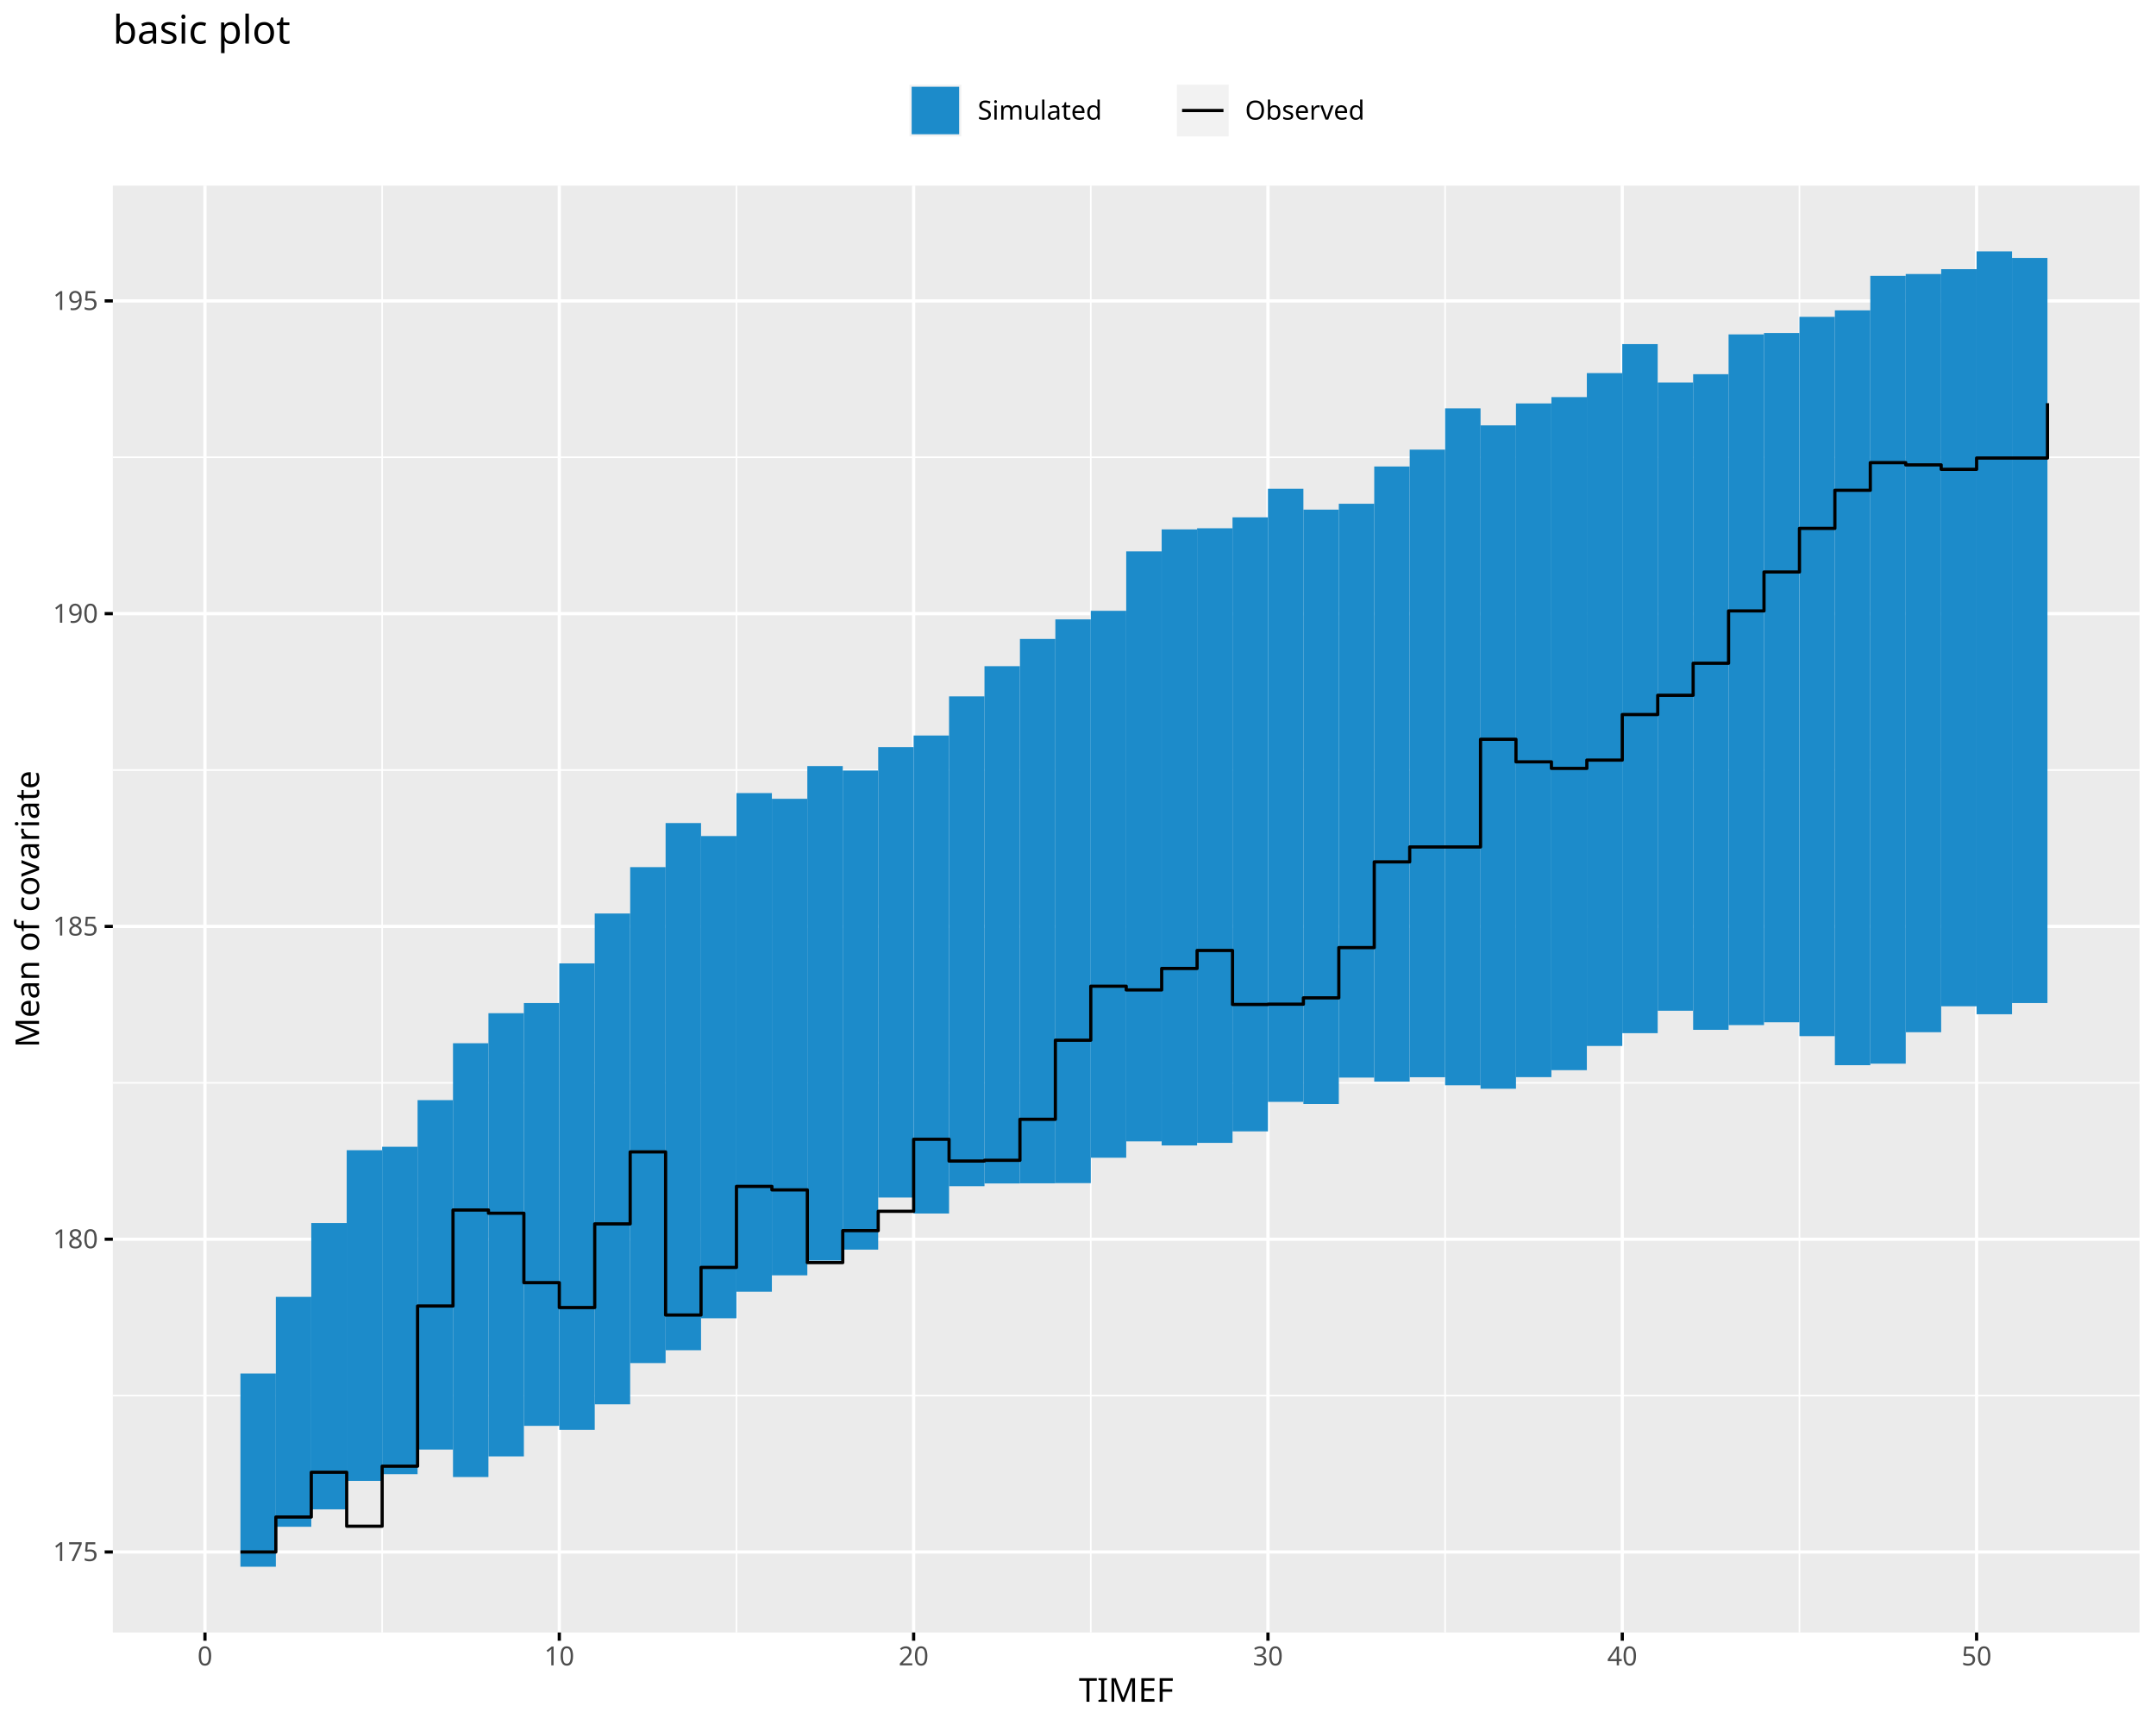
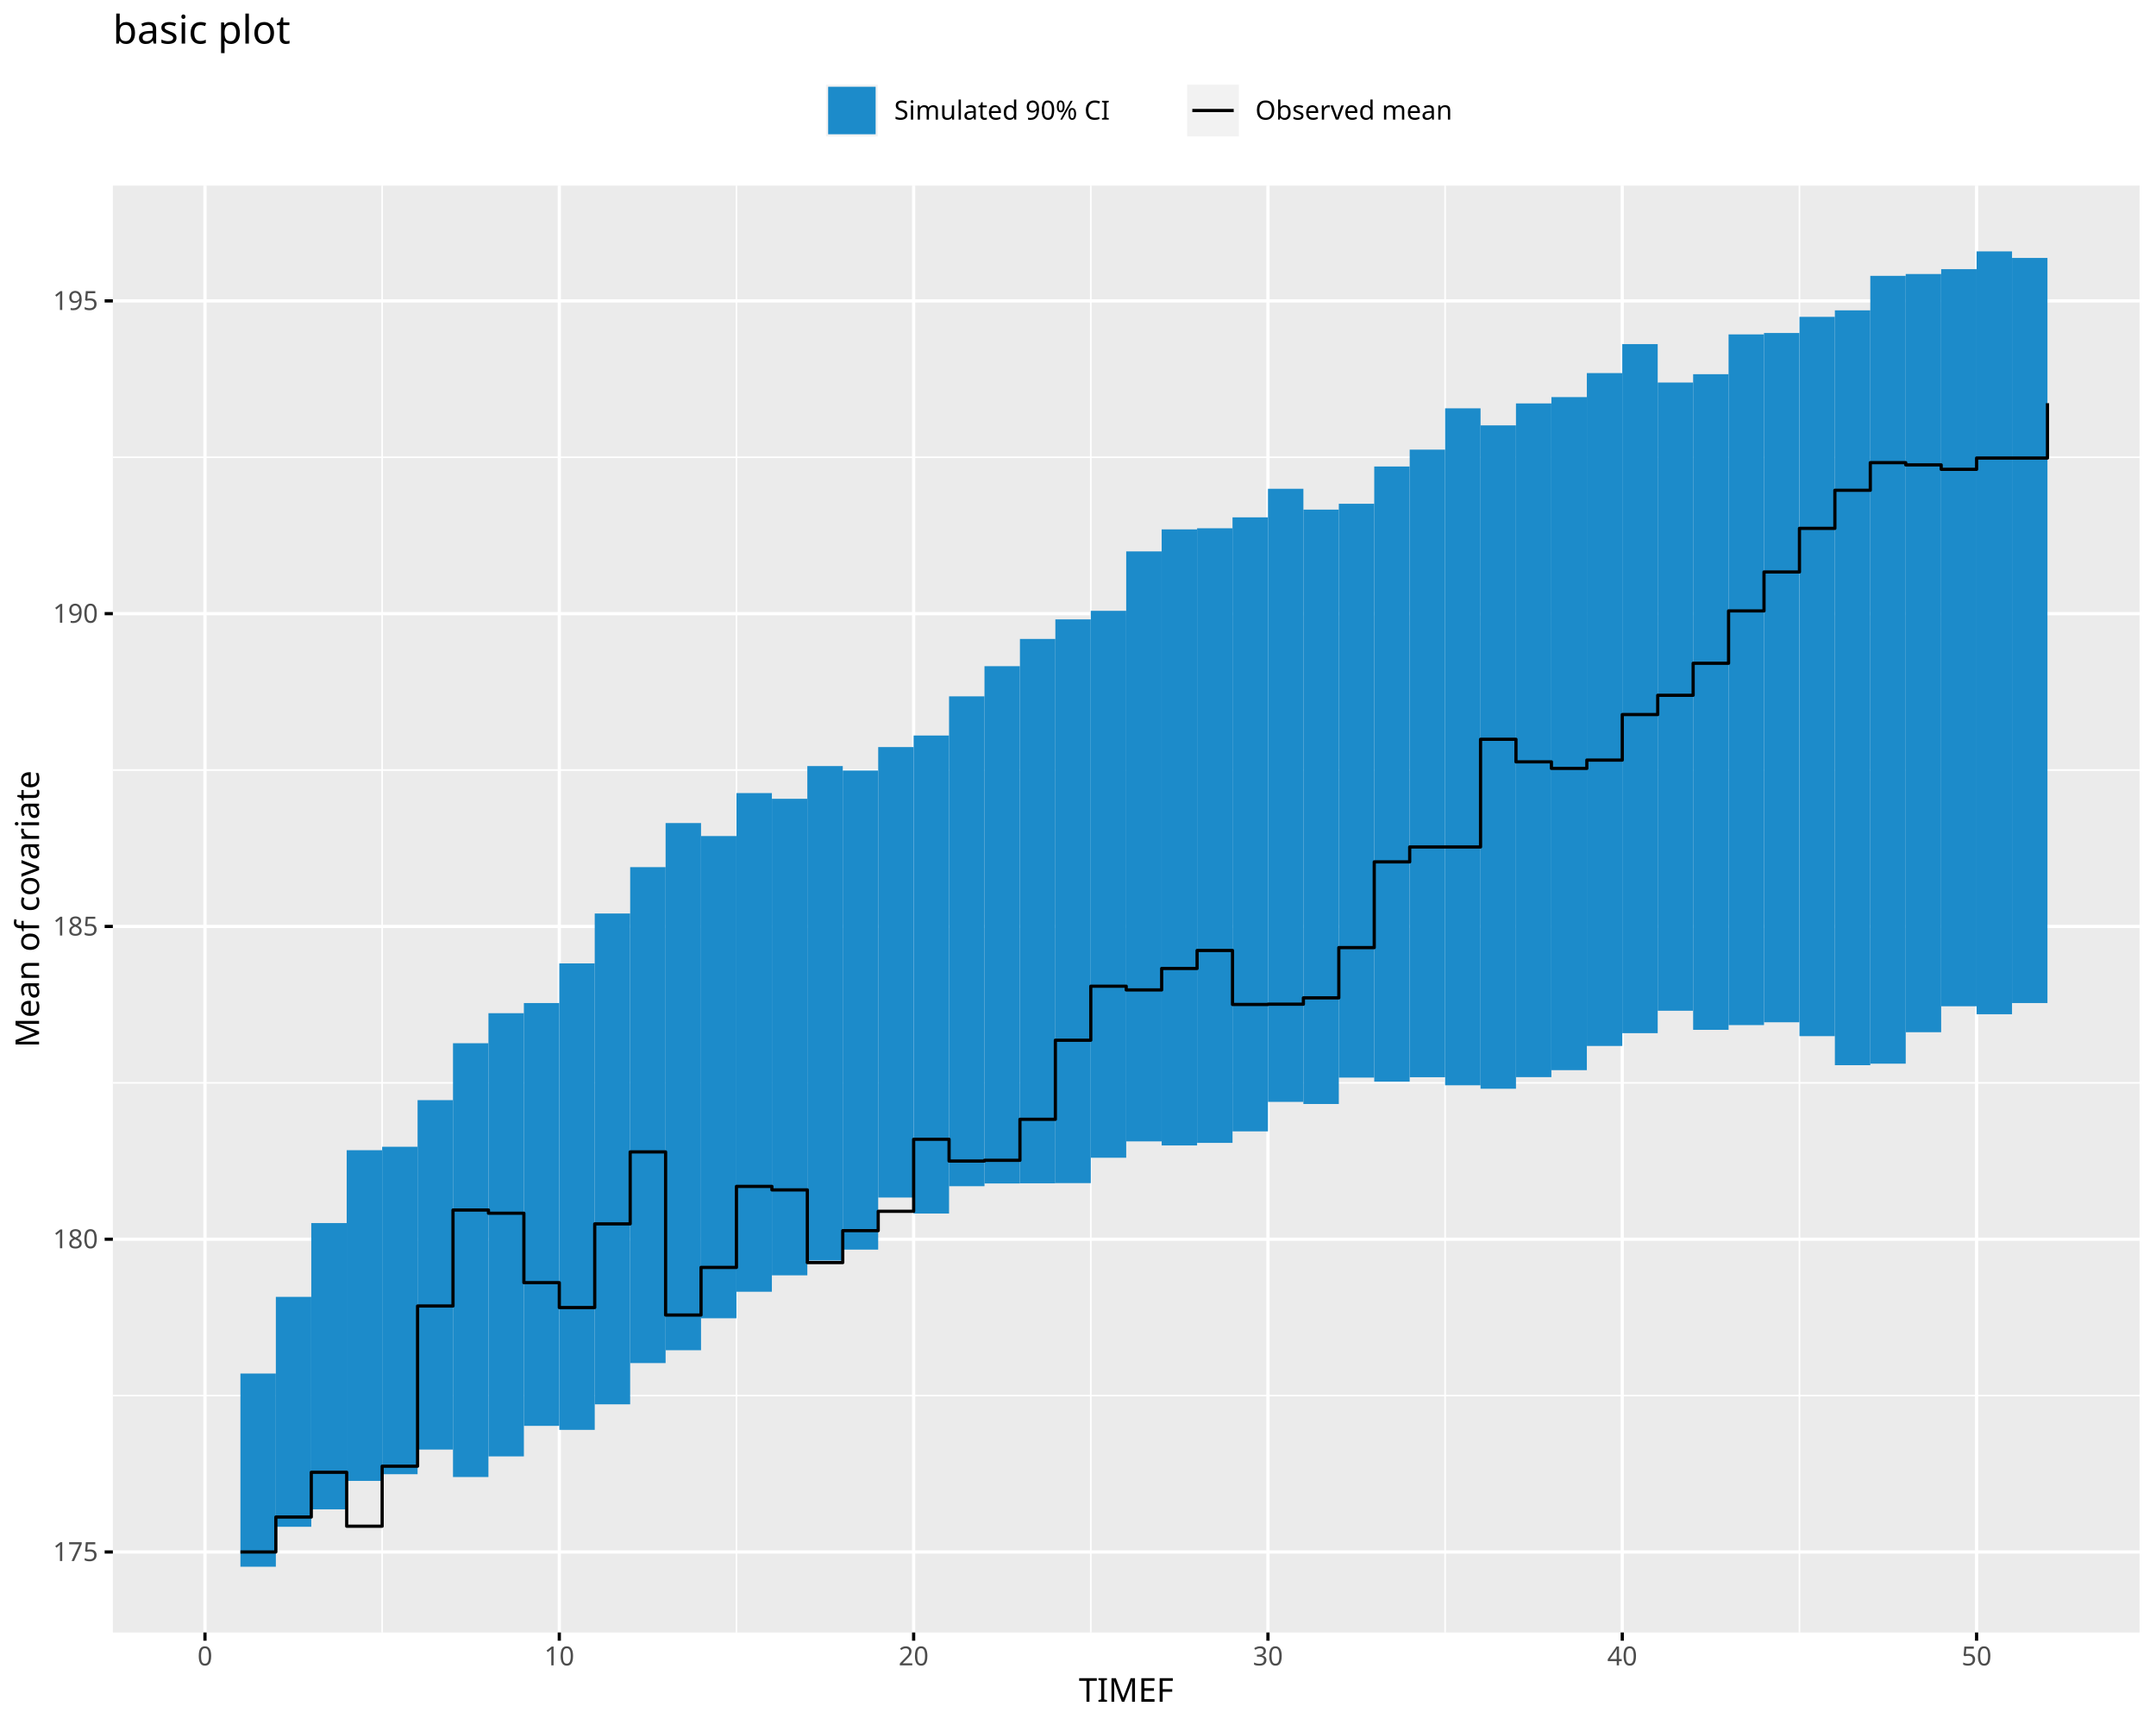
<svg xmlns="http://www.w3.org/2000/svg" class="svglite" data-engine-version="2.0" width="720.00pt" height="576.00pt" viewBox="0 0 720.00 576.00">
  <defs>
    <style type="text/css">
    .svglite line, .svglite polyline, .svglite polygon, .svglite path, .svglite rect, .svglite circle {
      fill: none;
      stroke: #000000;
      stroke-linecap: round;
      stroke-linejoin: round;
      stroke-miterlimit: 10.00;
    }
  </style>
  </defs>
  <rect width="100%" height="100%" style="stroke: none; fill: #FFFFFF;" />
  <defs>
    <clipPath id="cpMC4wMHw3MjAuMDB8MC4wMHw1NzYuMDA=">
      <rect x="0.00" y="0.00" width="720.00" height="576.00" />
    </clipPath>
  </defs>
  <g clip-path="url(#cpMC4wMHw3MjAuMDB8MC4wMHw1NzYuMDA=)">
    <rect x="0.00" y="0.00" width="720.00" height="576.00" style="stroke-width: 1.07; stroke: #FFFFFF; fill: #FFFFFF;" />
  </g>
  <defs>
    <clipPath id="cpMzcuNjl8NzE0LjUyfDYxLjk4fDU0NS4xMQ==">
      <rect x="37.69" y="61.98" width="676.83" height="483.13" />
    </clipPath>
  </defs>
  <g clip-path="url(#cpMzcuNjl8NzE0LjUyfDYxLjk4fDU0NS4xMQ==)">
    <rect x="37.69" y="61.98" width="676.83" height="483.13" style="stroke-width: 1.07; stroke: none; fill: #EBEBEB;" />
    <polyline points="37.69,466.01 714.52,466.01 " style="stroke-width: 0.53; stroke: #FFFFFF; stroke-linecap: butt;" />
    <polyline points="37.69,361.57 714.52,361.57 " style="stroke-width: 0.53; stroke: #FFFFFF; stroke-linecap: butt;" />
    <polyline points="37.69,257.13 714.52,257.13 " style="stroke-width: 0.53; stroke: #FFFFFF; stroke-linecap: butt;" />
    <polyline points="37.69,152.69 714.52,152.69 " style="stroke-width: 0.53; stroke: #FFFFFF; stroke-linecap: butt;" />
    <polyline points="127.62,545.11 127.62,61.98 " style="stroke-width: 0.53; stroke: #FFFFFF; stroke-linecap: butt;" />
    <polyline points="245.94,545.11 245.94,61.98 " style="stroke-width: 0.53; stroke: #FFFFFF; stroke-linecap: butt;" />
    <polyline points="364.27,545.11 364.27,61.98 " style="stroke-width: 0.53; stroke: #FFFFFF; stroke-linecap: butt;" />
    <polyline points="482.60,545.11 482.60,61.98 " style="stroke-width: 0.53; stroke: #FFFFFF; stroke-linecap: butt;" />
    <polyline points="600.93,545.11 600.93,61.98 " style="stroke-width: 0.53; stroke: #FFFFFF; stroke-linecap: butt;" />
    <polyline points="37.69,518.22 714.52,518.22 " style="stroke-width: 1.07; stroke: #FFFFFF; stroke-linecap: butt;" />
    <polyline points="37.69,413.79 714.52,413.79 " style="stroke-width: 1.07; stroke: #FFFFFF; stroke-linecap: butt;" />
    <polyline points="37.69,309.35 714.52,309.35 " style="stroke-width: 1.07; stroke: #FFFFFF; stroke-linecap: butt;" />
    <polyline points="37.69,204.91 714.52,204.91 " style="stroke-width: 1.07; stroke: #FFFFFF; stroke-linecap: butt;" />
    <polyline points="37.69,100.47 714.52,100.47 " style="stroke-width: 1.07; stroke: #FFFFFF; stroke-linecap: butt;" />
    <polyline points="68.45,545.11 68.45,61.98 " style="stroke-width: 1.07; stroke: #FFFFFF; stroke-linecap: butt;" />
    <polyline points="186.78,545.11 186.78,61.98 " style="stroke-width: 1.07; stroke: #FFFFFF; stroke-linecap: butt;" />
    <polyline points="305.11,545.11 305.11,61.98 " style="stroke-width: 1.07; stroke: #FFFFFF; stroke-linecap: butt;" />
    <polyline points="423.44,545.11 423.44,61.98 " style="stroke-width: 1.07; stroke: #FFFFFF; stroke-linecap: butt;" />
    <polyline points="541.76,545.11 541.76,61.98 " style="stroke-width: 1.07; stroke: #FFFFFF; stroke-linecap: butt;" />
    <polyline points="660.09,545.11 660.09,61.98 " style="stroke-width: 1.07; stroke: #FFFFFF; stroke-linecap: butt;" />
    <rect x="68.45" y="518.22" width="11.83" height="0.00" style="stroke-width: 1.07; stroke: none; stroke-linecap: square; stroke-linejoin: miter; fill: #1C8BCA;" />
    <rect x="80.29" y="458.64" width="11.83" height="64.51" style="stroke-width: 1.07; stroke: none; stroke-linecap: square; stroke-linejoin: miter; fill: #1C8BCA;" />
    <rect x="92.12" y="433.04" width="11.83" height="76.77" style="stroke-width: 1.07; stroke: none; stroke-linecap: square; stroke-linejoin: miter; fill: #1C8BCA;" />
    <rect x="103.95" y="408.40" width="11.83" height="95.59" style="stroke-width: 1.07; stroke: none; stroke-linecap: square; stroke-linejoin: miter; fill: #1C8BCA;" />
    <rect x="115.78" y="384.07" width="11.83" height="110.42" style="stroke-width: 1.07; stroke: none; stroke-linecap: square; stroke-linejoin: miter; fill: #1C8BCA;" />
    <rect x="127.62" y="382.92" width="11.83" height="109.34" style="stroke-width: 1.07; stroke: none; stroke-linecap: square; stroke-linejoin: miter; fill: #1C8BCA;" />
    <rect x="139.45" y="367.35" width="11.83" height="116.68" style="stroke-width: 1.07; stroke: none; stroke-linecap: square; stroke-linejoin: miter; fill: #1C8BCA;" />
    <rect x="151.28" y="348.35" width="11.83" height="144.85" style="stroke-width: 1.07; stroke: none; stroke-linecap: square; stroke-linejoin: miter; fill: #1C8BCA;" />
    <rect x="163.12" y="338.32" width="11.83" height="147.99" style="stroke-width: 1.07; stroke: none; stroke-linecap: square; stroke-linejoin: miter; fill: #1C8BCA;" />
    <rect x="174.95" y="334.93" width="11.83" height="141.18" style="stroke-width: 1.07; stroke: none; stroke-linecap: square; stroke-linejoin: miter; fill: #1C8BCA;" />
    <rect x="186.78" y="321.69" width="11.83" height="155.76" style="stroke-width: 1.07; stroke: none; stroke-linecap: square; stroke-linejoin: miter; fill: #1C8BCA;" />
    <rect x="198.61" y="305.03" width="11.83" height="163.89" style="stroke-width: 1.07; stroke: none; stroke-linecap: square; stroke-linejoin: miter; fill: #1C8BCA;" />
    <rect x="210.45" y="289.55" width="11.83" height="165.60" style="stroke-width: 1.07; stroke: none; stroke-linecap: square; stroke-linejoin: miter; fill: #1C8BCA;" />
    <rect x="222.28" y="274.83" width="11.83" height="176.03" style="stroke-width: 1.07; stroke: none; stroke-linecap: square; stroke-linejoin: miter; fill: #1C8BCA;" />
    <rect x="234.11" y="279.17" width="11.83" height="161.02" style="stroke-width: 1.07; stroke: none; stroke-linecap: square; stroke-linejoin: miter; fill: #1C8BCA;" />
    <rect x="245.94" y="264.82" width="11.83" height="166.51" style="stroke-width: 1.07; stroke: none; stroke-linecap: square; stroke-linejoin: miter; fill: #1C8BCA;" />
    <rect x="257.78" y="266.73" width="11.83" height="159.12" style="stroke-width: 1.07; stroke: none; stroke-linecap: square; stroke-linejoin: miter; fill: #1C8BCA;" />
    <rect x="269.61" y="255.80" width="11.83" height="165.11" style="stroke-width: 1.07; stroke: none; stroke-linecap: square; stroke-linejoin: miter; fill: #1C8BCA;" />
    <rect x="281.44" y="257.29" width="11.83" height="159.97" style="stroke-width: 1.07; stroke: none; stroke-linecap: square; stroke-linejoin: miter; fill: #1C8BCA;" />
    <rect x="293.28" y="249.46" width="11.83" height="150.41" style="stroke-width: 1.07; stroke: none; stroke-linecap: square; stroke-linejoin: miter; fill: #1C8BCA;" />
    <rect x="305.11" y="245.60" width="11.83" height="159.61" style="stroke-width: 1.07; stroke: none; stroke-linecap: square; stroke-linejoin: miter; fill: #1C8BCA;" />
    <rect x="316.94" y="232.52" width="11.83" height="163.57" style="stroke-width: 1.07; stroke: none; stroke-linecap: square; stroke-linejoin: miter; fill: #1C8BCA;" />
    <rect x="328.77" y="222.45" width="11.83" height="172.72" style="stroke-width: 1.07; stroke: none; stroke-linecap: square; stroke-linejoin: miter; fill: #1C8BCA;" />
    <rect x="340.61" y="213.35" width="11.83" height="181.77" style="stroke-width: 1.07; stroke: none; stroke-linecap: square; stroke-linejoin: miter; fill: #1C8BCA;" />
    <rect x="352.44" y="206.82" width="11.83" height="188.24" style="stroke-width: 1.07; stroke: none; stroke-linecap: square; stroke-linejoin: miter; fill: #1C8BCA;" />
    <rect x="364.27" y="203.96" width="11.83" height="182.62" style="stroke-width: 1.07; stroke: none; stroke-linecap: square; stroke-linejoin: miter; fill: #1C8BCA;" />
    <rect x="376.10" y="184.12" width="11.83" height="197.00" style="stroke-width: 1.07; stroke: none; stroke-linecap: square; stroke-linejoin: miter; fill: #1C8BCA;" />
    <rect x="387.94" y="176.77" width="11.83" height="205.71" style="stroke-width: 1.07; stroke: none; stroke-linecap: square; stroke-linejoin: miter; fill: #1C8BCA;" />
    <rect x="399.77" y="176.40" width="11.83" height="205.22" style="stroke-width: 1.07; stroke: none; stroke-linecap: square; stroke-linejoin: miter; fill: #1C8BCA;" />
    <rect x="411.60" y="172.75" width="11.83" height="205.03" style="stroke-width: 1.07; stroke: none; stroke-linecap: square; stroke-linejoin: miter; fill: #1C8BCA;" />
    <rect x="423.44" y="163.21" width="11.83" height="204.72" style="stroke-width: 1.07; stroke: none; stroke-linecap: square; stroke-linejoin: miter; fill: #1C8BCA;" />
    <rect x="435.27" y="170.17" width="11.83" height="198.47" style="stroke-width: 1.07; stroke: none; stroke-linecap: square; stroke-linejoin: miter; fill: #1C8BCA;" />
    <rect x="447.10" y="168.21" width="11.83" height="191.61" style="stroke-width: 1.07; stroke: none; stroke-linecap: square; stroke-linejoin: miter; fill: #1C8BCA;" />
    <rect x="458.93" y="155.77" width="11.83" height="205.40" style="stroke-width: 1.07; stroke: none; stroke-linecap: square; stroke-linejoin: miter; fill: #1C8BCA;" />
    <rect x="470.77" y="150.14" width="11.83" height="209.56" style="stroke-width: 1.07; stroke: none; stroke-linecap: square; stroke-linejoin: miter; fill: #1C8BCA;" />
    <rect x="482.60" y="136.35" width="11.83" height="226.04" style="stroke-width: 1.07; stroke: none; stroke-linecap: square; stroke-linejoin: miter; fill: #1C8BCA;" />
    <rect x="494.43" y="142.04" width="11.83" height="221.50" style="stroke-width: 1.07; stroke: none; stroke-linecap: square; stroke-linejoin: miter; fill: #1C8BCA;" />
    <rect x="506.26" y="134.71" width="11.83" height="224.96" style="stroke-width: 1.07; stroke: none; stroke-linecap: square; stroke-linejoin: miter; fill: #1C8BCA;" />
    <rect x="518.10" y="132.60" width="11.83" height="224.74" style="stroke-width: 1.07; stroke: none; stroke-linecap: square; stroke-linejoin: miter; fill: #1C8BCA;" />
    <rect x="529.93" y="124.58" width="11.83" height="224.68" style="stroke-width: 1.07; stroke: none; stroke-linecap: square; stroke-linejoin: miter; fill: #1C8BCA;" />
    <rect x="541.76" y="114.90" width="11.83" height="230.09" style="stroke-width: 1.07; stroke: none; stroke-linecap: square; stroke-linejoin: miter; fill: #1C8BCA;" />
    <rect x="553.60" y="127.73" width="11.83" height="209.77" style="stroke-width: 1.07; stroke: none; stroke-linecap: square; stroke-linejoin: miter; fill: #1C8BCA;" />
    <rect x="565.43" y="124.95" width="11.83" height="218.92" style="stroke-width: 1.07; stroke: none; stroke-linecap: square; stroke-linejoin: miter; fill: #1C8BCA;" />
    <rect x="577.26" y="111.66" width="11.83" height="230.63" style="stroke-width: 1.07; stroke: none; stroke-linecap: square; stroke-linejoin: miter; fill: #1C8BCA;" />
    <rect x="589.09" y="111.19" width="11.83" height="230.16" style="stroke-width: 1.07; stroke: none; stroke-linecap: square; stroke-linejoin: miter; fill: #1C8BCA;" />
    <rect x="600.93" y="105.80" width="11.83" height="240.18" style="stroke-width: 1.07; stroke: none; stroke-linecap: square; stroke-linejoin: miter; fill: #1C8BCA;" />
    <rect x="612.76" y="103.63" width="11.83" height="252.05" style="stroke-width: 1.07; stroke: none; stroke-linecap: square; stroke-linejoin: miter; fill: #1C8BCA;" />
    <rect x="624.59" y="92.11" width="11.83" height="263.06" style="stroke-width: 1.07; stroke: none; stroke-linecap: square; stroke-linejoin: miter; fill: #1C8BCA;" />
    <rect x="636.42" y="91.50" width="11.83" height="253.17" style="stroke-width: 1.07; stroke: none; stroke-linecap: square; stroke-linejoin: miter; fill: #1C8BCA;" />
    <rect x="648.26" y="89.88" width="11.83" height="246.13" style="stroke-width: 1.07; stroke: none; stroke-linecap: square; stroke-linejoin: miter; fill: #1C8BCA;" />
    <rect x="660.09" y="83.94" width="11.83" height="254.73" style="stroke-width: 1.07; stroke: none; stroke-linecap: square; stroke-linejoin: miter; fill: #1C8BCA;" />
    <rect x="671.92" y="86.13" width="11.83" height="248.80" style="stroke-width: 1.07; stroke: none; stroke-linecap: square; stroke-linejoin: miter; fill: #1C8BCA;" />
    <polyline points="80.29,518.22 92.12,518.22 92.12,506.56 103.95,506.56 103.95,491.62 115.78,491.62 115.78,509.62 127.62,509.62 127.62,489.58 139.45,489.58 139.45,436.09 151.28,436.09 151.28,404.04 163.12,404.04 163.12,405.11 174.95,405.11 174.95,428.30 186.78,428.30 186.78,436.61 198.61,436.61 198.61,408.67 210.45,408.67 210.45,384.64 222.28,384.64 222.28,439.10 234.11,439.10 234.11,423.20 245.94,423.20 245.94,396.15 257.78,396.15 257.78,397.32 269.61,397.32 269.61,421.59 281.44,421.59 281.44,410.93 293.28,410.93 293.28,404.47 305.11,404.47 305.11,380.42 316.94,380.42 316.94,387.68 328.77,387.68 328.77,387.44 340.61,387.44 340.61,373.75 352.44,373.75 352.44,347.34 364.27,347.34 364.27,329.31 376.10,329.31 376.10,330.55 387.94,330.55 387.94,323.38 399.77,323.38 399.77,317.38 411.60,317.38 411.60,335.41 423.44,335.41 423.44,335.31 435.27,335.31 435.27,333.20 447.10,333.20 447.10,316.42 458.93,316.42 458.93,287.79 470.77,287.79 470.77,282.81 482.60,282.81 482.60,282.81 494.43,282.81 494.43,246.86 506.26,246.86 506.26,254.39 518.10,254.39 518.10,256.58 529.93,256.58 529.93,253.80 541.76,253.80 541.76,238.60 553.60,238.60 553.60,232.16 565.43,232.16 565.43,221.47 577.26,221.47 577.26,203.99 589.09,203.99 589.09,190.99 600.93,190.99 600.93,176.43 612.76,176.43 612.76,163.71 624.59,163.71 624.59,154.49 636.42,154.49 636.42,155.23 648.26,155.23 648.26,156.71 660.09,156.71 660.09,152.94 671.92,152.94 671.92,152.94 683.76,152.94 683.76,134.63 " style="stroke-width: 1.07; stroke-linecap: butt;" />
  </g>
  <g clip-path="url(#cpMC4wMHw3MjAuMDB8MC4wMHw1NzYuMDA=)">
    <text x="32.76" y="521.25" text-anchor="end" style="font-size: 8.80px; fill: #4D4D4D; font-family: sans;" textLength="14.68px" lengthAdjust="spacingAndGlyphs">175</text>
    <text x="32.76" y="416.81" text-anchor="end" style="font-size: 8.80px; fill: #4D4D4D; font-family: sans;" textLength="14.68px" lengthAdjust="spacingAndGlyphs">180</text>
    <text x="32.76" y="312.38" text-anchor="end" style="font-size: 8.80px; fill: #4D4D4D; font-family: sans;" textLength="14.68px" lengthAdjust="spacingAndGlyphs">185</text>
    <text x="32.76" y="207.94" text-anchor="end" style="font-size: 8.80px; fill: #4D4D4D; font-family: sans;" textLength="14.68px" lengthAdjust="spacingAndGlyphs">190</text>
    <text x="32.76" y="103.50" text-anchor="end" style="font-size: 8.80px; fill: #4D4D4D; font-family: sans;" textLength="14.68px" lengthAdjust="spacingAndGlyphs">195</text>
    <polyline points="34.95,518.22 37.69,518.22 " style="stroke-width: 1.07; stroke-linecap: butt;" />
    <polyline points="34.95,413.79 37.69,413.79 " style="stroke-width: 1.07; stroke-linecap: butt;" />
    <polyline points="34.95,309.35 37.69,309.35 " style="stroke-width: 1.07; stroke-linecap: butt;" />
    <polyline points="34.95,204.91 37.69,204.91 " style="stroke-width: 1.07; stroke-linecap: butt;" />
    <polyline points="34.95,100.47 37.69,100.47 " style="stroke-width: 1.07; stroke-linecap: butt;" />
    <polyline points="68.45,547.85 68.45,545.11 " style="stroke-width: 1.07; stroke-linecap: butt;" />
    <polyline points="186.78,547.85 186.78,545.11 " style="stroke-width: 1.07; stroke-linecap: butt;" />
    <polyline points="305.11,547.85 305.11,545.11 " style="stroke-width: 1.07; stroke-linecap: butt;" />
    <polyline points="423.44,547.85 423.44,545.11 " style="stroke-width: 1.07; stroke-linecap: butt;" />
    <polyline points="541.76,547.85 541.76,545.11 " style="stroke-width: 1.07; stroke-linecap: butt;" />
    <polyline points="660.09,547.85 660.09,545.11 " style="stroke-width: 1.07; stroke-linecap: butt;" />
    <text x="68.45" y="556.10" text-anchor="middle" style="font-size: 8.80px; fill: #4D4D4D; font-family: sans;" textLength="4.89px" lengthAdjust="spacingAndGlyphs">0</text>
    <text x="186.78" y="556.10" text-anchor="middle" style="font-size: 8.80px; fill: #4D4D4D; font-family: sans;" textLength="9.79px" lengthAdjust="spacingAndGlyphs">10</text>
    <text x="305.11" y="556.10" text-anchor="middle" style="font-size: 8.80px; fill: #4D4D4D; font-family: sans;" textLength="9.79px" lengthAdjust="spacingAndGlyphs">20</text>
    <text x="423.44" y="556.10" text-anchor="middle" style="font-size: 8.80px; fill: #4D4D4D; font-family: sans;" textLength="9.79px" lengthAdjust="spacingAndGlyphs">30</text>
    <text x="541.76" y="556.10" text-anchor="middle" style="font-size: 8.80px; fill: #4D4D4D; font-family: sans;" textLength="9.79px" lengthAdjust="spacingAndGlyphs">40</text>
    <text x="660.09" y="556.10" text-anchor="middle" style="font-size: 8.80px; fill: #4D4D4D; font-family: sans;" textLength="9.79px" lengthAdjust="spacingAndGlyphs">50</text>
    <text x="376.10" y="568.24" text-anchor="middle" style="font-size: 11.00px; font-family: sans;" textLength="33.00px" lengthAdjust="spacingAndGlyphs">TIMEF</text>
    <text transform="translate(13.05,303.55) rotate(-90)" text-anchor="middle" style="font-size: 11.00px; font-family: sans;" textLength="87.45px" lengthAdjust="spacingAndGlyphs">Mean of covariate</text>
-     <rect x="292.78" y="22.78" width="78.33" height="28.24" style="stroke-width: 1.07; stroke: none; fill: #FFFFFF;" />
-     <rect x="303.74" y="28.26" width="17.28" height="17.28" style="stroke-width: 1.07; stroke: none; fill: #F2F2F2;" />
-     <rect x="304.45" y="28.97" width="15.86" height="15.86" style="stroke-width: 1.07; stroke: none; stroke-linecap: square; stroke-linejoin: miter; fill: #1C8BCA;" />
-     <text x="326.50" y="39.93" style="font-size: 8.80px; font-family: sans;" textLength="39.14px" lengthAdjust="spacingAndGlyphs">Simulated</text>
-     <rect x="382.07" y="22.78" width="77.36" height="28.24" style="stroke-width: 1.07; stroke: none; fill: #FFFFFF;" />
-     <rect x="393.03" y="28.26" width="17.28" height="17.28" style="stroke-width: 1.07; stroke: none; fill: #F2F2F2;" />
-     <line x1="394.76" y1="36.90" x2="408.58" y2="36.90" style="stroke-width: 1.07; stroke-linecap: butt;" />
-     <text x="415.79" y="39.93" style="font-size: 8.80px; font-family: sans;" textLength="38.16px" lengthAdjust="spacingAndGlyphs">Observed</text>
+     <rect x="264.89" y="22.78" width="109.64" height="28.24" style="stroke-width: 1.07; stroke: none; fill: #FFFFFF;" />
+     <rect x="275.85" y="28.26" width="17.28" height="17.28" style="stroke-width: 1.07; stroke: none; fill: #F2F2F2;" />
+     <rect x="276.56" y="28.97" width="15.86" height="15.86" style="stroke-width: 1.07; stroke: none; stroke-linecap: square; stroke-linejoin: miter; fill: #1C8BCA;" />
+     <text x="298.61" y="39.93" style="font-size: 8.80px; font-family: sans;" textLength="70.44px" lengthAdjust="spacingAndGlyphs">Simulated 90% CI</text>
+     <rect x="385.49" y="22.78" width="101.82" height="28.24" style="stroke-width: 1.07; stroke: none; fill: #FFFFFF;" />
+     <rect x="396.45" y="28.26" width="17.28" height="17.28" style="stroke-width: 1.07; stroke: none; fill: #F2F2F2;" />
+     <line x1="398.18" y1="36.90" x2="412.00" y2="36.90" style="stroke-width: 1.07; stroke-linecap: butt;" />
+     <text x="419.21" y="39.93" style="font-size: 8.80px; font-family: sans;" textLength="62.63px" lengthAdjust="spacingAndGlyphs">Observed mean</text>
    <text x="37.69" y="14.56" style="font-size: 13.20px; font-family: sans;" textLength="55.77px" lengthAdjust="spacingAndGlyphs">basic plot</text>
  </g>
</svg>
